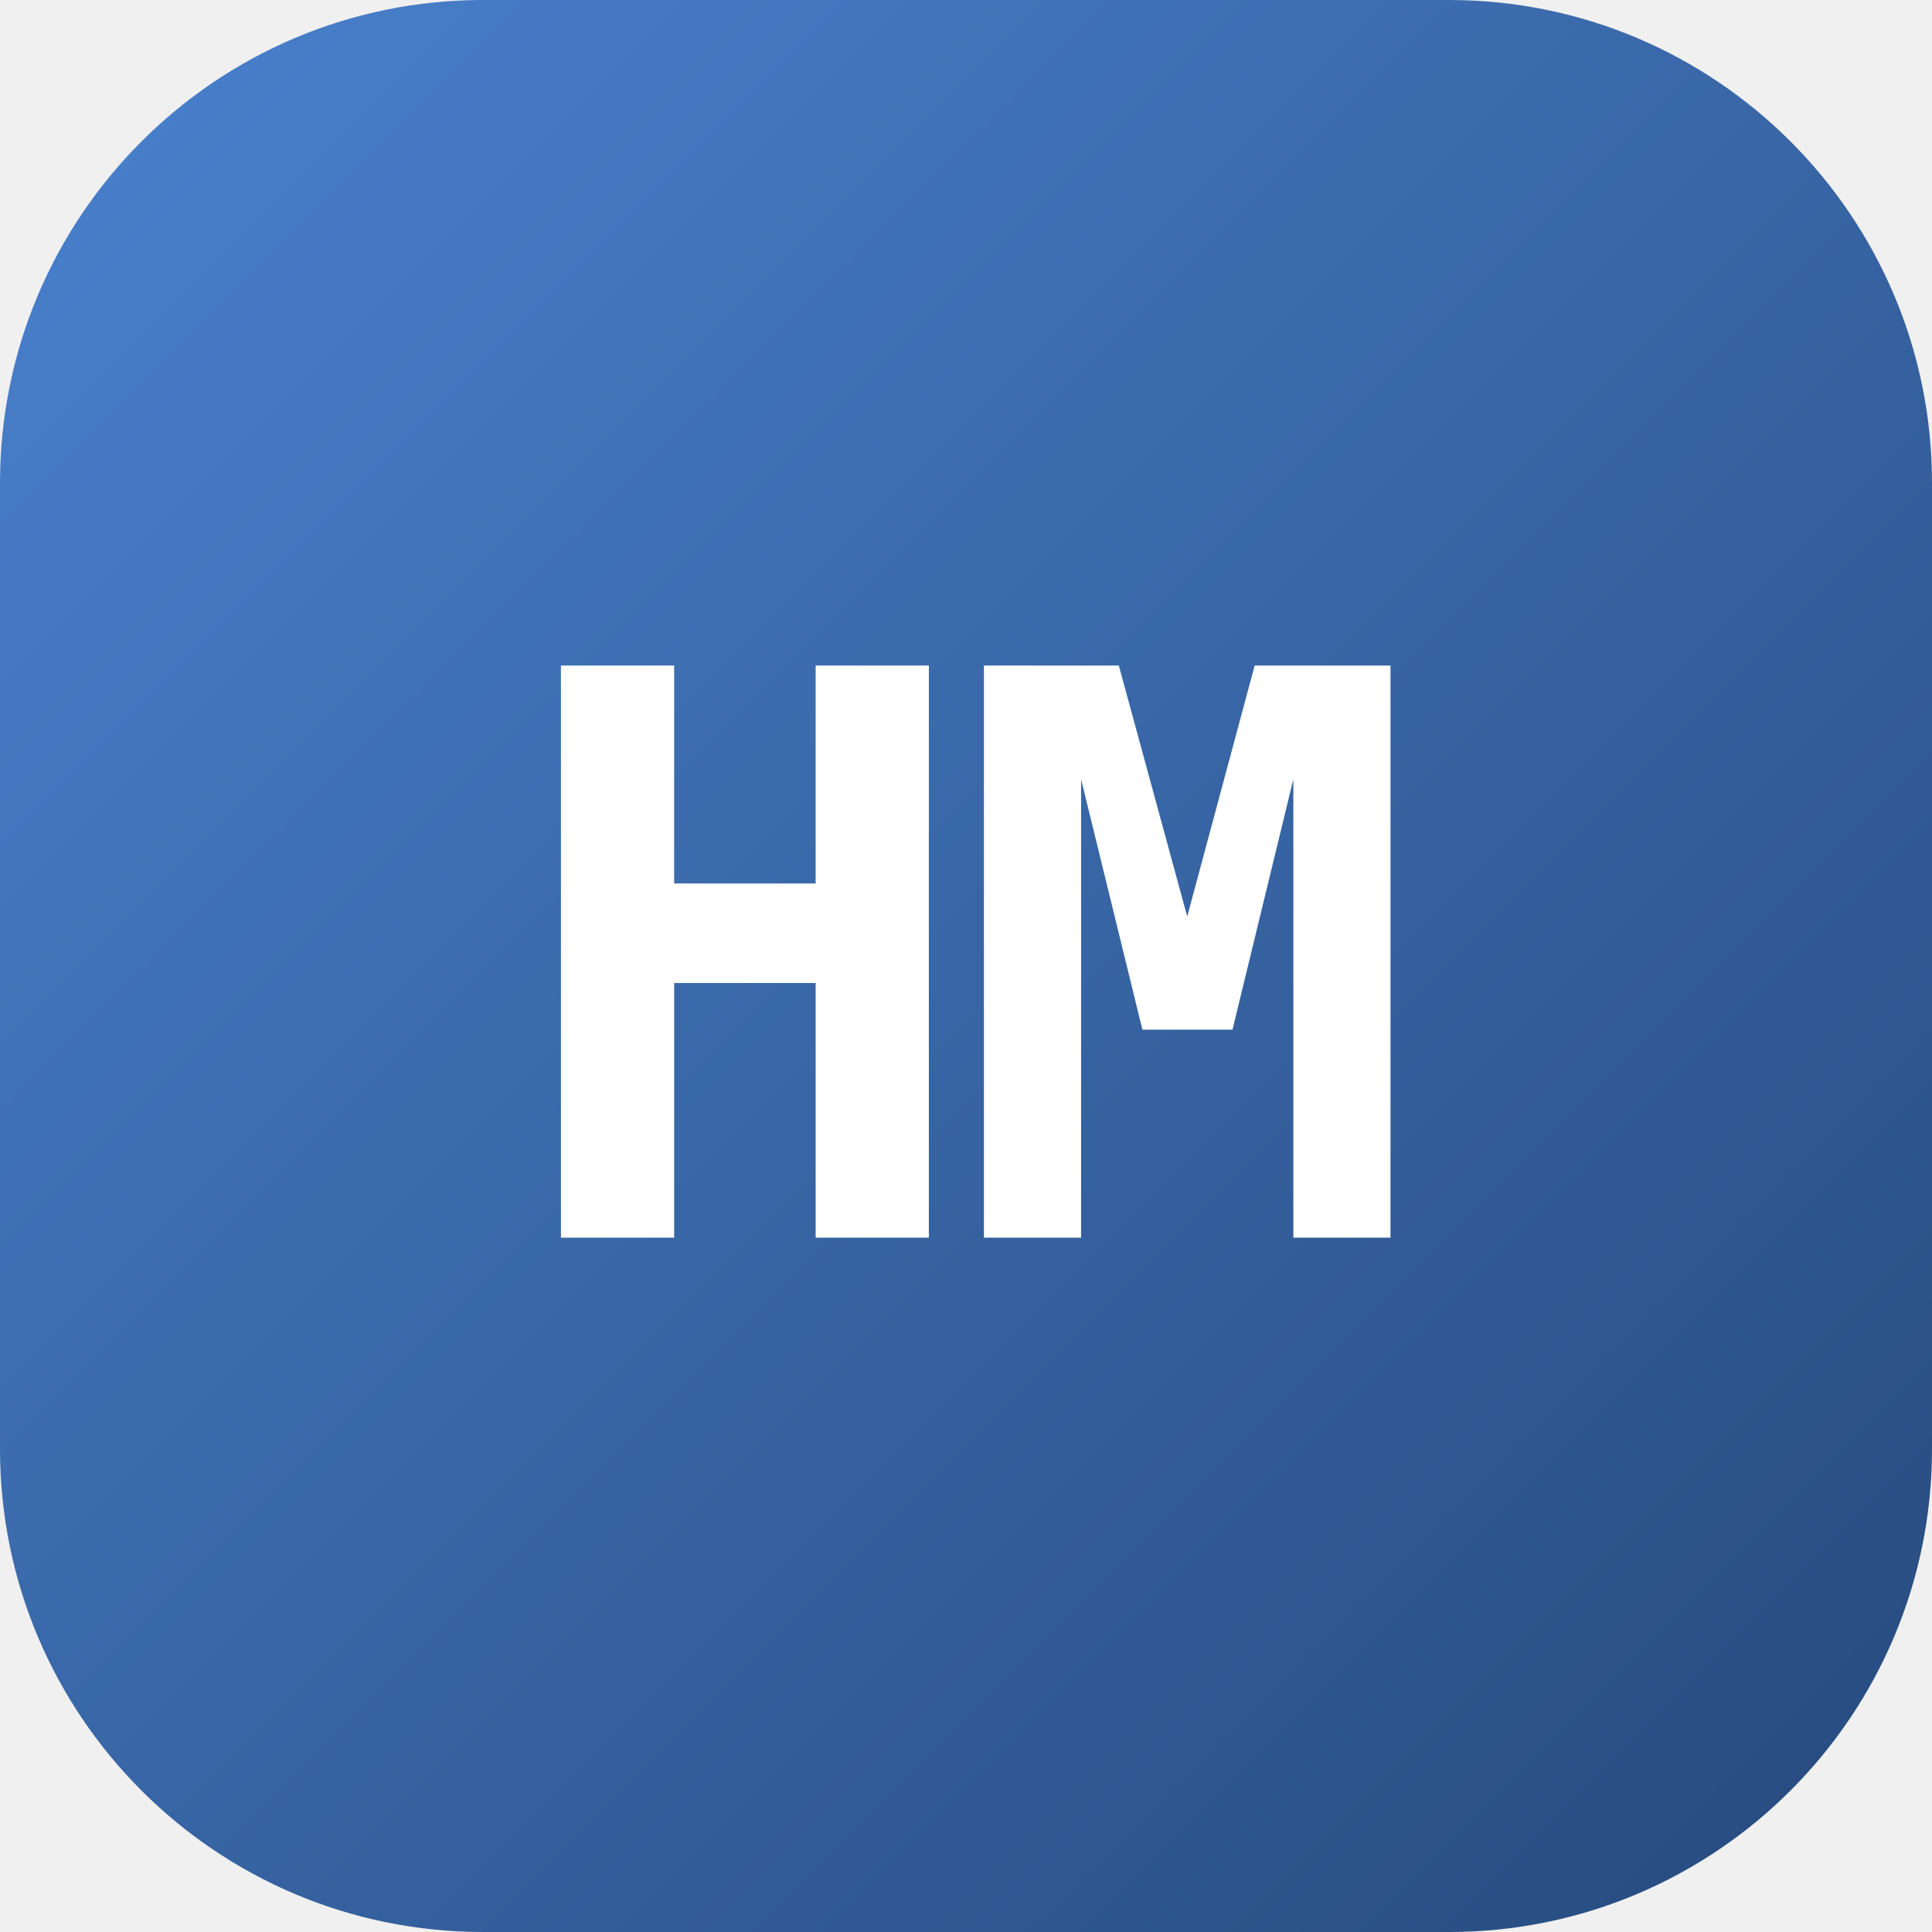
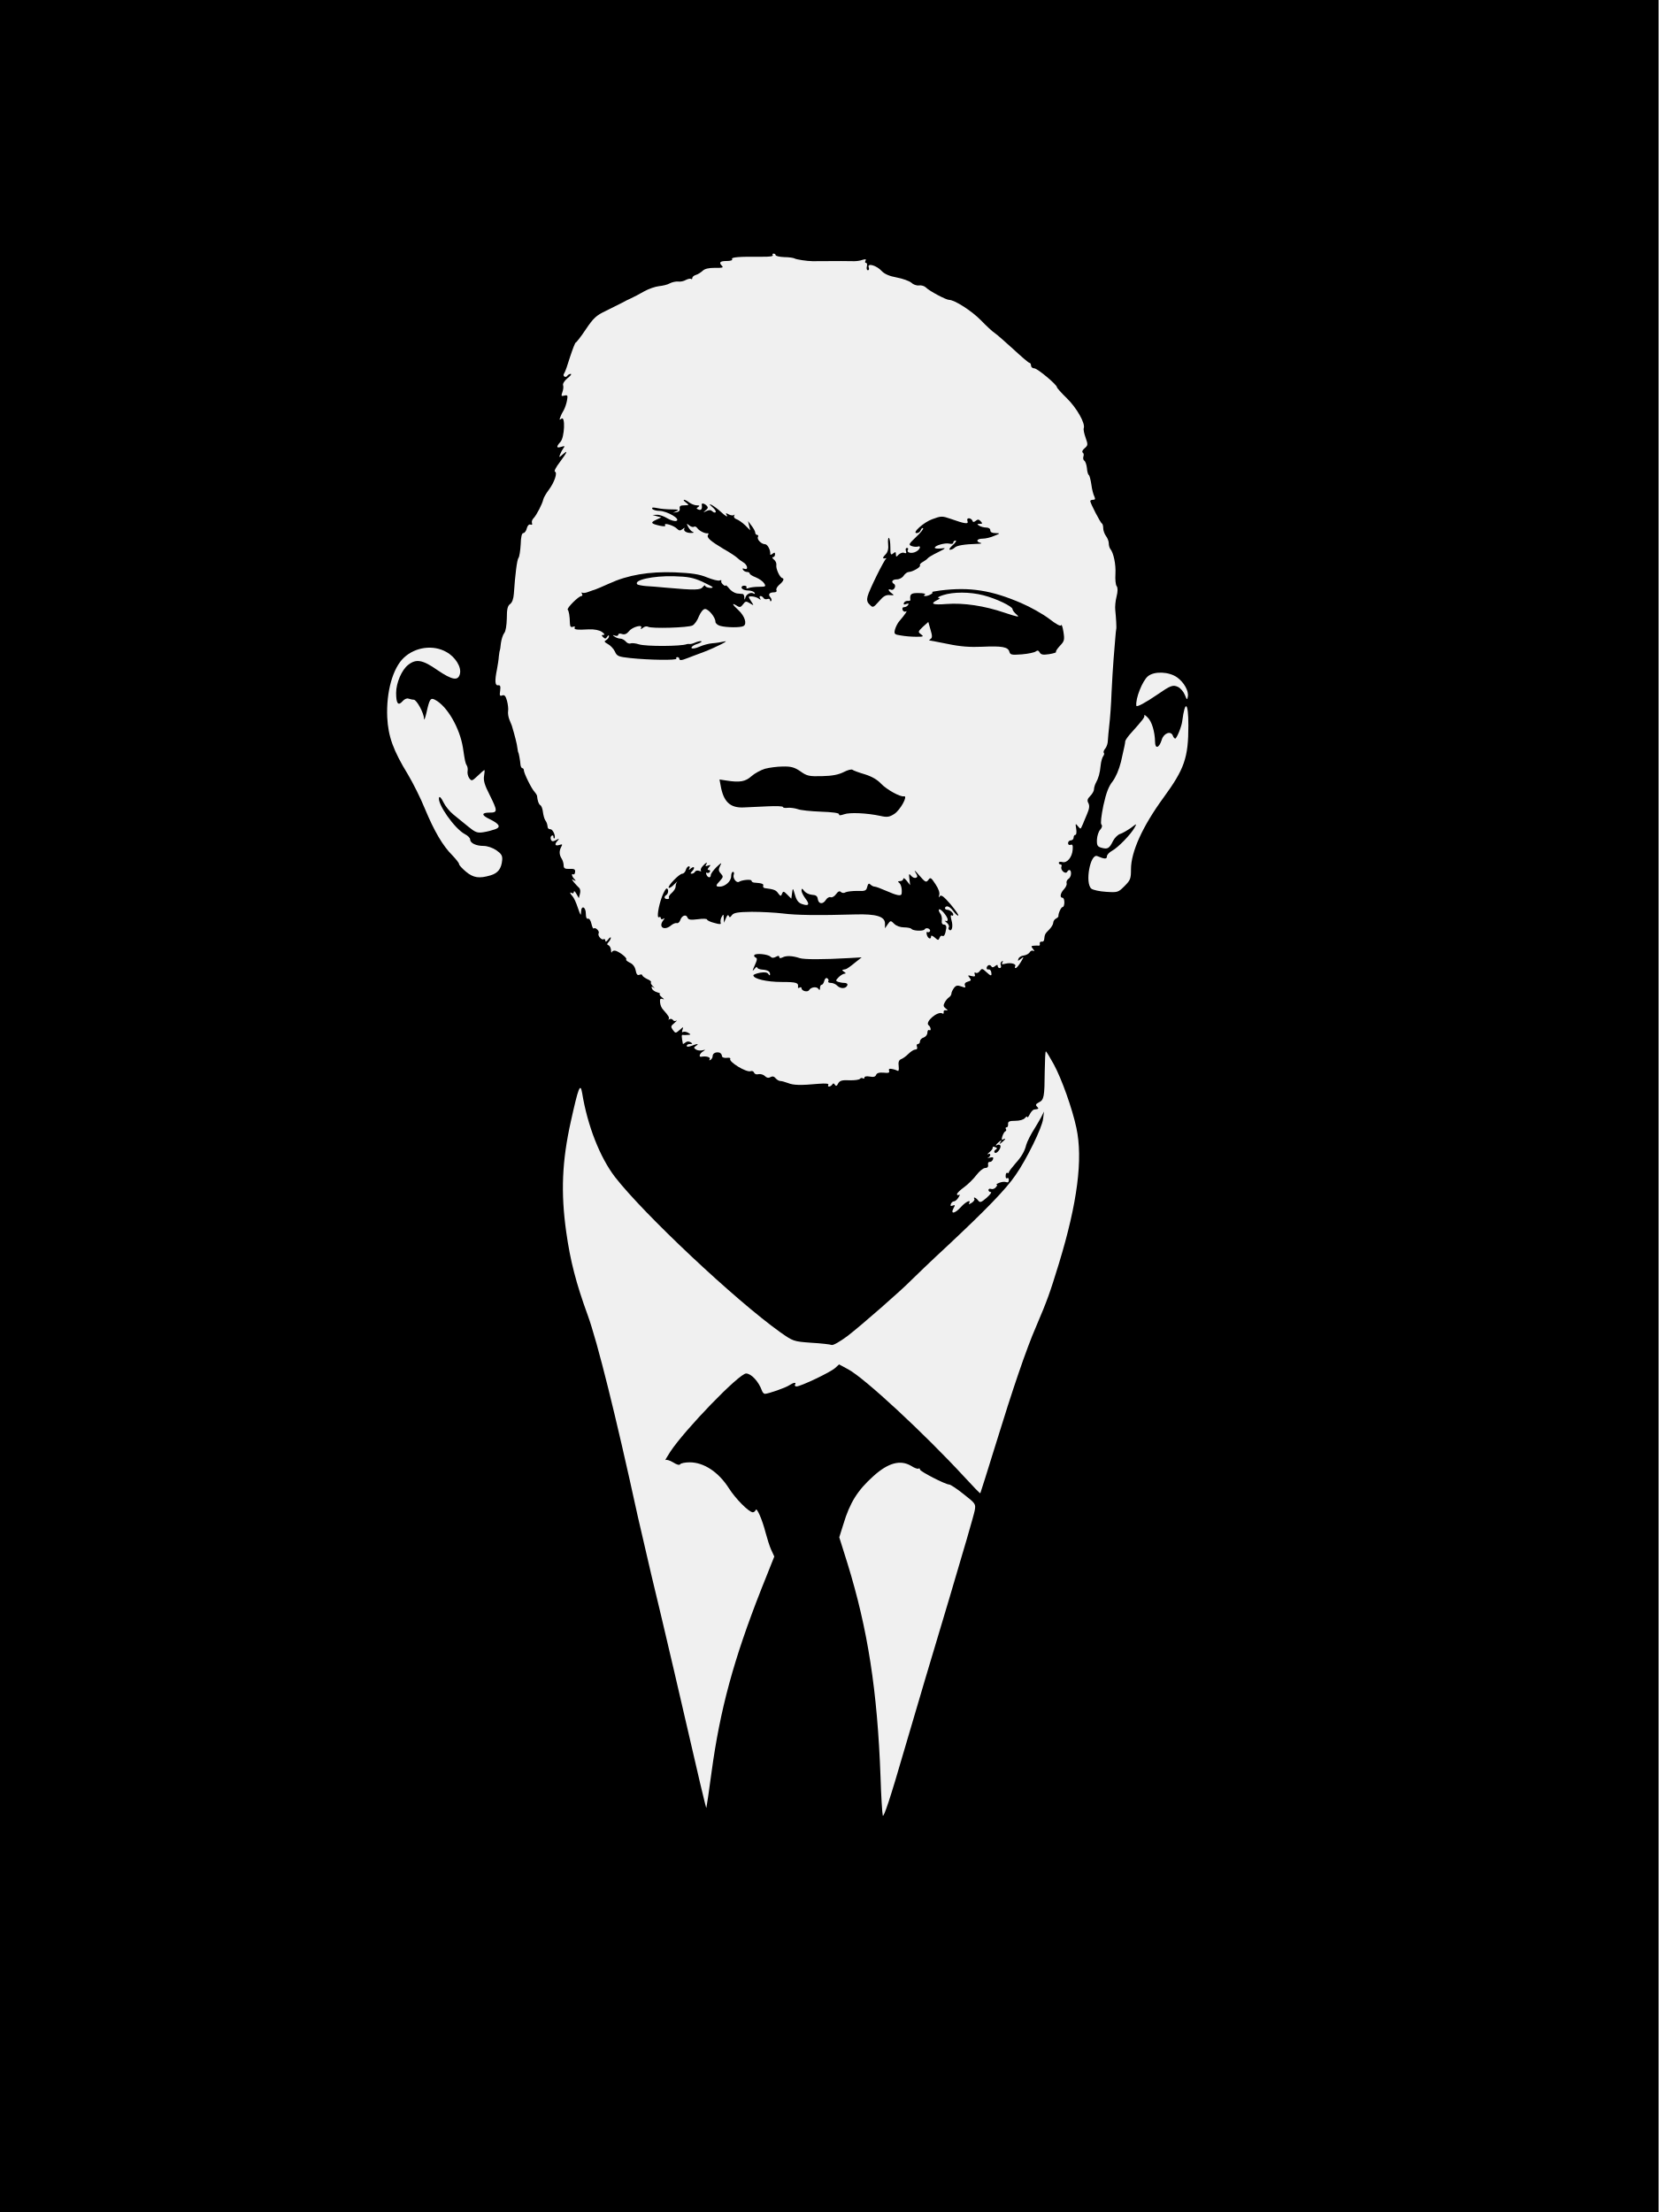
- <svg xmlns="http://www.w3.org/2000/svg" viewBox="0 0 64 64" role="img" aria-label="HM">
-   <defs>
-     <linearGradient id="g" x1="0" y1="0" x2="1" y2="1">
-       <stop offset="0%" stop-color="#4a82cf" />
-       <stop offset="100%" stop-color="#26497c" />
-     </linearGradient>
-   </defs>
-   <rect width="64" height="64" rx="16" fill="url(#g)" />
-   <text x="32" y="41" text-anchor="middle" font-family="ui-monospace,SFMono-Regular,Menlo,monospace" font-size="26" font-weight="700" fill="#ffffff" letter-spacing="-1">HM</text>
+ <svg xmlns="http://www.w3.org/2000/svg" version="1.0" width="896pt" height="1195pt" viewBox="0 0 896 1195" preserveAspectRatio="xMidYMid meet">
+   <g transform="translate(0,1195) scale(0.1,-0.1)" fill="#000000" stroke="none">
+     <path d="M0 5975 l0 -5975 4480 0 4480 0 0 5975 0 5975 -4480 0 -4480 0 0 -5975z m4190 4597 c0 -5 21 -10 46 -11 26 0 50 -4 56 -7 9 -6 70 -15 98 -15 127 1 209 1 225 0 11 0 31 2 44 7 17 5 22 4 17 -4 -4 -7 -3 -12 2 -12 6 0 8 -9 5 -20 -3 -11 0 -20 6 -20 5 0 8 7 4 16 -9 25 43 10 70 -20 15 -16 42 -28 81 -35 33 -6 68 -19 79 -28 10 -10 29 -17 42 -15 12 2 29 -3 37 -11 18 -19 109 -67 125 -67 30 0 122 -59 172 -110 29 -30 63 -62 76 -70 12 -8 57 -48 100 -87 43 -40 82 -73 86 -73 5 0 9 -7 9 -15 0 -8 8 -15 18 -15 16 0 122 -88 122 -102 0 -4 24 -31 54 -60 53 -52 100 -135 91 -161 -3 -6 2 -30 10 -52 13 -37 13 -41 -6 -57 -11 -9 -15 -19 -10 -23 6 -3 7 -13 4 -21 -3 -9 -1 -19 5 -23 6 -4 12 -22 14 -40 1 -18 6 -35 10 -37 4 -2 10 -26 14 -52 3 -26 11 -55 16 -64 6 -14 5 -18 -7 -18 -8 0 -15 -3 -15 -7 0 -11 55 -118 63 -121 4 -2 7 -14 7 -26 0 -12 7 -31 15 -42 8 -10 15 -28 15 -39 0 -12 4 -25 8 -30 18 -22 31 -84 28 -135 -2 -30 1 -61 7 -67 6 -9 6 -28 -1 -56 -6 -23 -9 -56 -7 -72 4 -39 8 -99 5 -105 -1 -3 -3 -25 -5 -50 -2 -25 -6 -74 -9 -110 -3 -36 -8 -117 -11 -180 -2 -63 -8 -142 -12 -175 -4 -33 -7 -72 -8 -86 0 -14 -6 -33 -14 -43 -8 -9 -11 -19 -8 -23 4 -3 2 -11 -3 -18 -5 -6 -12 -29 -14 -51 -4 -41 -11 -67 -27 -96 -5 -10 -9 -25 -9 -33 0 -8 -9 -24 -20 -35 -16 -16 -18 -25 -10 -39 7 -14 5 -30 -7 -58 -9 -21 -17 -40 -18 -43 -1 -3 -5 -13 -10 -23 -7 -17 -8 -17 -22 0 -13 16 -14 15 -9 -14 3 -19 1 -33 -4 -33 -6 0 -10 -7 -10 -15 0 -8 -7 -15 -15 -15 -8 0 -15 -7 -15 -15 0 -8 6 -12 14 -9 10 4 13 -3 11 -26 -3 -41 -30 -74 -56 -67 -10 3 -19 1 -19 -4 0 -5 4 -9 10 -9 5 0 7 -6 4 -13 -6 -18 22 -42 31 -27 10 17 22 11 21 -10 0 -12 -7 -25 -15 -29 -7 -5 -11 -15 -9 -22 3 -8 -4 -22 -14 -33 -20 -21 -24 -46 -8 -46 6 0 10 -11 10 -25 0 -14 -4 -25 -9 -25 -9 0 -25 -37 -23 -50 0 -3 -6 -9 -14 -13 -8 -4 -14 -15 -14 -22 0 -8 -10 -25 -22 -37 -23 -23 -24 -26 -27 -53 0 -8 -7 -14 -13 -12 -7 1 -12 -4 -11 -10 2 -7 0 -12 -5 -12 -4 1 -15 1 -26 0 -16 -1 -17 -3 -5 -18 8 -10 9 -14 2 -10 -6 4 -15 1 -20 -7 -4 -8 -19 -16 -32 -18 -14 -1 -27 -10 -29 -18 -5 -13 -3 -13 13 0 18 14 18 13 0 -17 -11 -18 -23 -33 -28 -33 -4 0 -6 4 -3 9 9 13 -22 22 -51 15 -20 -5 -24 -4 -18 6 5 8 4 11 -3 6 -6 -4 -9 -13 -5 -21 3 -8 0 -15 -6 -15 -6 0 -11 5 -11 11 0 8 -4 8 -14 0 -10 -8 -16 -9 -21 -1 -3 6 -11 8 -16 5 -13 -9 -11 -26 2 -22 6 1 13 -6 14 -15 4 -23 -1 -23 -28 2 -20 19 -23 19 -34 4 -6 -9 -16 -13 -22 -9 -7 3 -8 0 -5 -9 4 -11 0 -13 -18 -9 -20 6 -21 4 -10 -9 10 -13 9 -16 -9 -21 -14 -4 -20 -11 -16 -21 5 -13 2 -13 -20 -5 -20 7 -28 6 -39 -8 -7 -10 -14 -23 -14 -30 0 -7 -6 -16 -12 -20 -7 -4 -18 -17 -24 -28 -9 -16 -8 -23 5 -33 13 -10 13 -12 1 -10 -8 2 -14 -3 -12 -10 1 -8 -2 -11 -7 -7 -25 15 -97 -47 -74 -64 12 -9 15 -33 3 -26 -5 3 -10 -3 -10 -14 0 -11 -9 -22 -20 -26 -11 -3 -20 -13 -20 -21 0 -8 -5 -14 -11 -14 -6 0 -9 -7 -5 -15 3 -9 0 -15 -9 -15 -8 0 -24 -10 -37 -23 -13 -13 -31 -26 -40 -29 -12 -5 -16 -16 -13 -38 2 -18 0 -28 -5 -25 -6 3 -19 8 -31 10 -15 3 -19 0 -16 -10 4 -10 -3 -13 -29 -10 -25 2 -37 -2 -41 -12 -4 -10 -14 -13 -34 -9 -17 3 -29 1 -29 -5 0 -6 -4 -8 -9 -4 -5 3 -12 1 -15 -3 -3 -5 -28 -9 -56 -8 -42 2 -53 -2 -62 -17 -7 -15 -12 -16 -18 -7 -5 9 -9 9 -14 1 -4 -6 -12 -11 -17 -11 -6 0 -7 4 -4 10 4 6 -15 8 -52 5 -98 -9 -137 -8 -166 4 -16 6 -34 11 -41 11 -8 0 -19 7 -26 15 -8 10 -17 12 -28 6 -10 -6 -21 -4 -30 6 -8 8 -24 12 -34 10 -11 -3 -21 0 -24 8 -3 8 -12 11 -19 8 -23 -8 -120 51 -110 67 3 5 -6 7 -20 5 -15 -1 -25 3 -25 11 0 7 -6 14 -12 17 -19 6 -38 -3 -38 -18 0 -8 -5 -17 -12 -21 -7 -4 -8 -3 -4 4 6 11 -19 18 -46 13 -15 -2 -8 18 10 29 15 10 15 10 -3 6 -11 -3 -27 -1 -35 4 -13 9 -13 11 0 20 19 12 8 13 -24 0 -17 -6 -26 -6 -26 0 0 6 8 10 18 10 14 0 15 2 2 10 -9 5 -19 5 -27 -2 -7 -6 -13 -9 -14 -7 -7 38 -8 49 -1 48 4 -1 16 -1 27 0 18 1 19 2 2 12 -9 5 -22 7 -27 4 -6 -4 -7 1 -3 12 6 17 5 17 -15 -1 -22 -19 -23 -19 -37 0 -12 17 -12 21 8 37 12 10 17 16 10 13 -6 -4 -14 -2 -18 4 -4 6 -12 7 -18 4 -7 -4 -9 -4 -5 0 6 8 1 17 -30 52 -8 8 -15 25 -16 38 -2 18 1 23 13 19 11 -4 10 -1 -4 10 -11 9 -15 17 -10 18 6 0 -1 4 -14 8 -14 4 -27 13 -29 21 -4 11 -2 13 9 5 8 -5 7 -3 -3 6 -9 9 -15 19 -11 22 3 4 -6 12 -21 18 -14 7 -26 16 -26 20 0 5 -7 6 -15 3 -11 -5 -17 2 -21 24 -4 19 -15 34 -31 41 -14 7 -23 14 -20 18 7 6 -29 36 -55 46 -9 3 -19 1 -22 -6 -2 -7 -5 -2 -5 10 -1 12 -7 23 -13 26 -10 4 -10 7 0 18 6 7 12 17 12 23 0 5 -7 1 -15 -10 -9 -12 -14 -14 -15 -6 0 7 -4 11 -9 8 -11 -7 -34 20 -27 32 7 11 -18 35 -26 26 -4 -3 -9 9 -13 26 -4 18 -12 29 -18 27 -8 -3 -12 7 -12 26 0 39 -25 49 -26 10 0 -23 -3 -19 -17 22 -9 28 -22 56 -29 63 -15 16 -17 26 -3 17 6 -3 10 0 10 7 1 7 7 2 14 -11 l13 -23 6 23 c4 14 2 28 -6 34 -6 6 -19 19 -27 29 -13 18 -13 19 0 11 12 -6 13 -5 3 6 -14 14 -18 33 -5 25 4 -2 8 4 9 14 1 14 -5 17 -30 16 -25 -1 -32 3 -32 19 0 11 -5 27 -10 35 -14 22 -15 41 -4 63 9 16 8 18 -10 12 -23 -7 -27 4 -8 24 10 11 8 12 -10 2 -16 -8 -22 -8 -27 4 -3 8 -1 17 4 20 6 4 10 1 10 -6 0 -7 2 -10 5 -8 9 10 -8 49 -21 49 -8 0 -15 5 -15 10 -3 20 -4 25 -14 40 -5 8 -10 28 -12 44 -2 17 -8 33 -14 36 -9 6 -15 23 -18 52 -1 4 -7 13 -13 20 -16 16 -58 101 -58 117 0 6 -4 11 -8 11 -4 0 -9 8 -10 18 -2 25 -10 67 -12 67 -1 0 -3 11 -5 25 -2 20 -13 63 -30 120 -1 3 -7 17 -13 32 -6 15 -9 36 -7 47 2 11 -1 36 -6 55 -7 26 -14 34 -26 29 -13 -5 -15 0 -11 25 3 25 1 31 -11 30 -17 -3 -19 24 -6 87 4 21 9 53 10 70 2 16 4 30 5 30 1 0 4 18 6 40 3 22 11 46 18 55 8 9 13 41 14 79 0 50 4 68 18 78 11 8 18 28 20 55 7 103 17 184 25 194 5 6 10 39 12 73 1 40 6 61 14 61 7 0 16 12 19 26 4 15 12 23 20 20 8 -3 11 0 8 8 -3 7 1 20 9 27 16 17 47 77 52 101 2 10 16 33 30 52 30 40 48 93 33 98 -6 2 6 25 26 51 40 53 47 70 16 42 -20 -18 -21 -18 -14 1 4 10 12 25 18 33 9 11 7 13 -12 7 -27 -9 -28 1 -4 27 22 24 27 143 5 125 -11 -8 -12 -7 -6 8 3 10 12 28 19 39 6 11 14 34 17 51 5 28 4 31 -14 27 -17 -5 -18 -2 -11 18 5 13 7 30 4 38 -3 8 8 25 24 38 16 12 24 23 17 23 -6 0 -15 -5 -18 -10 -4 -6 -11 -8 -16 -4 -6 3 -6 11 -1 17 5 7 19 47 32 90 14 42 27 77 31 77 3 0 28 32 54 71 41 61 56 75 109 100 33 16 72 36 86 43 14 8 36 19 50 25 14 6 45 23 70 37 25 14 61 26 80 28 20 2 46 8 58 15 13 7 33 11 45 10 12 -2 32 2 43 9 12 6 24 8 28 5 3 -3 6 -1 6 5 0 6 9 14 20 17 11 3 27 14 36 22 11 11 32 16 66 16 38 -1 48 1 39 10 -19 19 -12 27 25 27 21 0 33 4 29 10 -7 11 41 14 158 13 39 -1 65 2 62 8 -4 5 -1 9 4 9 6 0 11 -4 11 -8z m-1779 -2144 c49 -27 82 -81 74 -117 -9 -41 -41 -36 -122 19 -80 56 -115 62 -158 28 -35 -27 -65 -98 -65 -151 0 -58 11 -72 34 -46 10 12 24 18 32 15 9 -3 22 -6 29 -6 16 0 55 -72 56 -103 0 -12 6 3 13 33 16 73 22 83 47 69 65 -34 133 -152 150 -259 11 -74 13 -83 21 -96 4 -6 6 -20 4 -30 -2 -11 2 -28 9 -38 13 -17 15 -16 46 13 17 17 34 31 36 31 2 0 1 -15 -2 -32 -4 -25 3 -49 30 -102 44 -88 44 -96 0 -96 -45 0 -45 -14 0 -35 53 -26 63 -43 30 -55 -14 -5 -43 -13 -64 -16 -32 -5 -43 -1 -81 30 -25 20 -61 50 -81 66 -20 16 -44 46 -54 67 -10 21 -20 32 -23 25 -11 -34 84 -169 139 -198 16 -8 29 -21 29 -29 0 -20 32 -35 73 -35 19 0 49 -10 68 -23 27 -19 34 -29 32 -53 -4 -46 -22 -71 -63 -83 -61 -18 -92 -14 -133 20 -20 17 -37 35 -37 41 0 6 -17 27 -37 48 -51 51 -97 129 -148 252 -23 57 -64 138 -90 182 -81 132 -108 208 -113 311 -6 137 30 266 90 322 62 58 158 71 229 31z m3949 -138 c36 -26 63 -73 57 -103 -3 -20 -5 -19 -16 9 -7 17 -23 36 -37 43 -28 13 -40 8 -114 -43 -61 -42 -110 -68 -111 -59 -6 38 33 136 63 160 34 28 114 25 158 -7z m60 -259 c0 -175 -21 -235 -135 -391 -113 -155 -175 -292 -175 -386 0 -51 -3 -59 -35 -91 -34 -34 -37 -35 -99 -31 -35 2 -71 10 -80 17 -36 30 -6 192 32 176 40 -17 52 -17 52 -1 0 8 13 22 28 30 31 16 103 90 122 126 12 22 12 22 -21 -3 -19 -13 -44 -28 -57 -32 -12 -3 -30 -21 -39 -38 -20 -41 -29 -46 -62 -37 -22 6 -26 12 -25 44 1 20 9 45 18 54 10 11 12 22 6 28 -5 5 -1 45 11 103 15 69 29 104 50 130 17 23 34 62 45 106 20 88 22 97 23 111 1 6 16 28 34 47 60 67 72 82 69 92 -2 6 6 1 18 -11 23 -22 39 -78 40 -131 0 -41 22 -35 36 10 10 36 49 51 60 23 3 -9 9 -16 13 -16 8 0 35 66 38 95 15 116 33 103 33 -24z m-727 -1831 c43 -79 100 -240 122 -343 36 -168 6 -404 -94 -732 -50 -163 -63 -199 -123 -340 -53 -121 -128 -342 -218 -635 -45 -146 -83 -266 -84 -267 -2 -2 -41 39 -88 90 -214 232 -536 531 -625 579 l-50 27 -22 -20 c-24 -22 -185 -99 -208 -99 -8 0 -11 5 -8 10 9 14 -7 12 -30 -3 -20 -14 -115 -47 -133 -47 -5 0 -13 8 -16 18 -18 49 -57 91 -85 92 -37 1 -331 -303 -410 -423 -19 -29 -30 -49 -26 -45 4 4 23 -1 41 -12 20 -13 35 -17 39 -10 3 5 26 10 51 10 77 0 156 -53 211 -139 36 -57 108 -130 130 -131 6 0 13 6 16 13 5 15 35 -52 53 -123 8 -30 21 -72 30 -92 l17 -37 -71 -178 c-148 -376 -222 -648 -268 -987 -14 -105 -27 -192 -28 -193 -2 -3 -32 122 -176 747 -39 168 -94 400 -122 515 -27 116 -60 257 -73 315 -118 541 -217 939 -270 1085 -63 173 -94 293 -116 449 -30 214 -23 383 25 598 41 185 51 211 61 153 29 -177 96 -347 177 -453 155 -200 648 -664 893 -839 70 -49 71 -50 167 -57 54 -3 104 -9 111 -12 8 -3 46 19 85 48 73 56 295 250 347 304 17 17 104 101 195 185 207 194 314 304 366 380 59 84 144 257 149 304 l5 40 -15 -30 c-9 -16 -24 -43 -35 -60 -20 -31 -41 -72 -46 -90 -8 -34 -26 -65 -58 -100 -19 -22 -36 -44 -36 -48 0 -5 -4 -6 -8 -3 -4 2 -9 -4 -9 -15 -1 -11 2 -17 8 -14 5 4 9 -1 9 -10 0 -11 -5 -15 -15 -11 -8 3 -25 1 -37 -4 -13 -5 -19 -9 -14 -9 5 -1 3 -7 -4 -15 -6 -8 -18 -12 -26 -9 -8 3 -14 0 -14 -6 0 -6 6 -11 13 -11 6 -1 -4 -14 -23 -31 -30 -26 -36 -27 -46 -14 -11 15 -29 22 -20 7 2 -4 -4 -14 -16 -21 -11 -7 -17 -8 -13 -2 14 24 -18 9 -43 -19 -32 -36 -59 -42 -41 -8 10 18 9 20 -4 15 -11 -4 -14 -2 -10 9 3 7 10 14 17 14 6 0 17 9 24 21 8 12 9 18 3 14 -6 -3 -11 -2 -11 4 0 5 17 22 38 37 21 15 51 45 67 66 16 21 37 38 47 38 12 0 18 6 16 18 -2 9 2 16 9 15 6 -1 14 5 17 13 5 12 1 14 -17 10 -12 -3 -16 -3 -9 0 6 3 12 10 12 15 0 6 -6 7 -12 4 -7 -4 -4 1 7 10 11 9 19 20 18 25 -2 5 4 7 13 3 12 -5 13 -7 3 -14 -8 -4 -10 -12 -5 -16 9 -10 38 26 30 39 -3 4 -10 6 -15 3 -15 -10 -10 2 8 16 15 12 16 12 8 -1 -8 -13 -7 -13 8 -1 19 15 23 26 6 15 -8 -4 -9 1 -4 17 4 13 12 26 16 27 5 2 7 8 3 13 -3 5 -1 9 4 9 6 0 9 8 8 18 -1 13 7 17 39 17 23 0 45 6 52 15 7 8 13 11 13 5 0 -5 6 1 13 15 7 14 18 26 25 26 24 3 26 4 14 16 -9 9 -6 14 11 23 27 13 30 30 31 168 1 59 3 107 6 107 3 0 22 -32 43 -70z m-771 -2169 c17 -11 35 -18 40 -15 4 3 8 1 8 -5 0 -10 138 -81 158 -81 7 0 42 -23 78 -52 64 -50 66 -53 60 -87 -3 -20 -66 -236 -139 -481 -74 -245 -183 -613 -243 -818 -74 -256 -111 -366 -115 -350 -3 13 -9 106 -12 207 -17 468 -69 800 -179 1156 l-44 140 22 70 c35 117 77 184 163 261 80 72 145 89 203 55z" />
+     <path d="M3706 9235 c18 -14 18 -14 -9 -15 -21 0 -27 -4 -25 -17 2 -11 -4 -18 -17 -20 l-20 -3 20 9 c15 7 10 9 -26 9 -25 0 -60 3 -78 7 -24 5 -31 4 -27 -4 4 -6 22 -11 39 -11 41 -1 116 -44 91 -54 -9 -3 -31 3 -49 14 -18 11 -43 20 -56 19 l-24 -1 24 -7 24 -6 -28 -13 c-33 -15 -29 -21 19 -32 24 -5 34 -4 29 3 -9 15 46 -1 64 -19 12 -12 18 -12 31 -2 9 8 13 8 9 2 -7 -13 14 -25 41 -23 11 0 12 2 4 6 -7 2 -17 14 -24 26 -10 20 -10 21 5 9 9 -8 21 -11 26 -8 5 4 13 0 18 -7 9 -14 42 -31 56 -28 5 1 6 -3 2 -9 -9 -14 13 -33 83 -75 34 -19 67 -41 74 -48 7 -7 22 -18 32 -24 24 -13 31 -44 8 -36 -10 4 -13 2 -8 -5 4 -7 14 -12 22 -12 8 0 14 -4 14 -8 0 -5 15 -14 33 -21 19 -8 39 -22 45 -32 11 -17 9 -19 -27 -19 -22 0 -47 -3 -57 -7 -10 -4 -15 -2 -11 3 3 5 -3 10 -13 10 -10 0 -16 -6 -13 -13 3 -7 18 -13 33 -13 16 0 32 -5 36 -12 4 -6 3 -8 -4 -5 -15 10 -40 -2 -45 -21 -4 -15 -5 -15 -6 1 0 9 -4 17 -8 18 -5 0 -19 2 -32 3 -13 2 -32 14 -42 27 -10 13 -19 20 -19 16 0 -4 -6 -2 -14 5 -8 7 -12 16 -9 20 2 4 -2 5 -10 2 -8 -3 -38 5 -68 17 -41 17 -82 23 -173 27 -140 5 -254 -14 -356 -61 -35 -16 -69 -30 -75 -32 -5 -1 -21 -7 -35 -12 -14 -6 -29 -8 -34 -5 -5 3 -6 0 -2 -6 4 -7 2 -12 -3 -12 -15 0 -81 -66 -74 -74 6 -6 11 -32 12 -75 1 -17 5 -21 17 -17 8 3 12 2 9 -4 -7 -11 10 -14 77 -10 30 1 55 -4 70 -14 14 -10 17 -16 8 -16 -11 0 -11 -3 -2 -12 10 -10 15 -10 22 2 6 9 10 10 10 3 0 -7 -7 -16 -15 -21 -13 -7 -11 -10 10 -22 13 -7 30 -25 37 -40 11 -25 19 -28 82 -35 103 -11 256 -13 250 -3 -3 4 0 8 5 8 6 0 11 -4 11 -9 0 -10 13 -9 45 4 11 4 49 19 85 32 75 29 150 68 110 57 -14 -3 -41 -8 -60 -9 -19 -1 -52 -10 -72 -19 -20 -9 -39 -12 -42 -7 -3 5 8 14 24 20 17 5 30 12 30 15 0 5 -19 2 -41 -8 -9 -4 -20 -6 -25 -5 -5 1 -11 0 -14 -1 -30 -12 -219 -13 -258 -1 -18 6 -39 8 -46 5 -7 -3 -19 2 -26 11 -7 8 -20 15 -29 15 -9 0 -23 5 -31 11 -13 9 -12 10 3 5 9 -3 17 -1 17 5 0 6 9 8 20 4 14 -5 26 0 39 16 18 23 77 38 64 16 -4 -7 0 -7 10 1 9 8 21 10 28 6 18 -11 218 -5 240 7 11 5 27 28 35 50 10 23 23 39 33 39 19 0 56 -45 56 -69 0 -8 11 -18 25 -22 35 -10 113 -10 127 -1 20 12 6 54 -27 85 -35 32 -39 43 -10 25 16 -11 22 -9 34 7 13 18 17 18 37 6 23 -14 23 -14 6 12 -16 25 -16 26 6 25 12 -1 28 -6 36 -12 11 -8 13 -8 7 2 -4 6 -3 12 3 12 5 0 13 -5 16 -11 4 -6 13 -8 21 -5 8 3 14 0 14 -6 0 -6 3 -8 6 -5 4 4 2 13 -4 20 -14 16 -6 27 20 27 11 0 16 5 13 11 -4 5 2 18 13 28 24 20 31 35 18 38 -13 3 -35 50 -32 70 2 10 -4 23 -13 30 -9 7 -11 13 -5 13 6 0 11 7 11 15 0 11 -3 12 -14 3 -8 -6 -13 -7 -12 -2 3 20 -14 54 -28 54 -20 0 -46 27 -38 40 3 5 1 10 -4 10 -6 0 -11 6 -11 13 0 6 -9 23 -20 37 l-19 25 6 -25 6 -25 -27 27 c-16 15 -37 30 -47 33 -11 4 -16 11 -13 18 4 7 4 9 -1 5 -4 -4 -17 -3 -28 3 -14 8 -18 8 -13 0 12 -19 -2 -12 -31 15 -15 14 -37 30 -48 36 -16 7 -15 5 4 -12 13 -11 21 -23 17 -27 -3 -4 -11 -2 -18 5 -8 8 -17 8 -32 1 -19 -9 -19 -9 -4 4 13 10 15 16 6 25 -13 13 -29 16 -27 5 4 -22 -3 -32 -17 -26 -13 5 -13 7 -2 14 9 6 8 9 -8 9 -11 0 -29 7 -40 15 -10 8 -23 15 -28 15 -6 0 -1 -7 10 -15z m87 -427 c31 -15 57 -28 57 -30 0 -9 -40 -2 -40 7 0 5 -6 3 -13 -6 -13 -17 -41 -18 -197 -4 -41 4 -92 8 -112 9 -21 2 -41 6 -45 9 -23 23 85 47 197 44 78 -2 105 -8 153 -29z" />
+     <path d="M5036 9145 c-45 -16 -111 -75 -84 -75 9 0 19 7 22 16 4 9 9 14 13 10 3 -3 -14 -25 -38 -47 -40 -38 -42 -42 -24 -49 11 -4 26 -5 33 -3 20 8 13 -16 -9 -27 -23 -13 -54 -6 -44 10 3 5 1 10 -5 10 -7 0 -9 -7 -6 -16 4 -12 2 -15 -9 -11 -8 4 -21 -1 -30 -9 -13 -14 -15 -14 -15 2 0 13 -3 14 -15 4 -13 -11 -15 -6 -15 33 0 25 -3 48 -8 51 -4 2 -6 -13 -4 -33 3 -25 -2 -43 -12 -54 -19 -19 -20 -27 -3 -23 6 1 9 1 5 -1 -11 -6 -94 -174 -101 -205 -5 -18 -2 -32 9 -42 20 -21 20 -21 55 18 22 26 36 33 56 31 24 -2 25 -1 10 10 -20 15 -22 26 -3 19 16 -6 30 22 16 31 -18 11 -10 25 15 25 14 0 30 9 37 20 7 11 20 20 28 20 21 1 66 27 60 36 -3 4 4 12 15 18 11 6 23 15 26 19 3 5 28 20 55 33 46 23 47 25 17 21 -18 -2 -33 0 -33 4 0 12 57 28 79 22 12 -3 21 -1 21 6 0 6 6 11 13 11 6 0 -1 -12 -16 -25 -16 -14 -22 -25 -15 -25 8 0 19 5 26 12 11 11 52 18 122 20 19 0 27 3 18 5 -29 7 -21 23 11 23 16 0 44 7 62 15 34 14 34 14 7 15 -18 0 -28 5 -28 15 0 9 -9 15 -22 15 -13 0 -30 5 -38 10 -13 8 -12 10 3 10 15 0 16 2 5 14 -10 11 -16 11 -27 2 -11 -8 -15 -8 -18 2 -3 6 -11 12 -19 12 -8 0 -11 -6 -7 -16 6 -17 -15 -14 -91 13 -47 16 -51 16 -100 -2z" />
+     <path d="M5080 8760 c-30 -4 -50 -8 -45 -9 14 -2 -17 -21 -35 -21 -11 0 -11 3 -3 8 6 4 -8 8 -33 8 -42 1 -50 -5 -46 -37 1 -4 -6 -6 -15 -5 -9 0 -18 -5 -20 -12 -3 -8 1 -10 13 -5 12 4 15 3 10 -5 -4 -7 -14 -12 -21 -12 -9 0 -12 -6 -9 -15 4 -8 11 -12 18 -8 11 7 -4 -16 -35 -52 -10 -11 -20 -32 -24 -46 -6 -24 -3 -27 32 -32 21 -4 58 -7 82 -7 40 0 43 1 27 13 -18 13 -17 15 10 41 l29 26 12 -42 c10 -33 10 -44 0 -50 -6 -4 -9 -8 -6 -8 4 0 49 -9 100 -19 66 -14 121 -18 184 -15 109 5 141 -1 148 -27 5 -17 12 -18 68 -14 34 3 68 10 75 16 9 7 15 5 21 -6 7 -12 18 -14 51 -9 24 4 40 9 37 12 -3 3 7 18 21 33 24 25 26 32 19 76 -4 26 -10 42 -12 36 -3 -9 -26 4 -65 34 -34 26 -102 64 -151 85 -160 69 -277 88 -437 68z m233 -26 c70 -18 157 -60 157 -75 0 -6 10 -19 23 -30 18 -15 6 -13 -66 11 -109 37 -219 54 -314 47 -74 -6 -91 1 -50 21 15 7 17 11 7 12 -8 1 3 8 25 15 55 18 145 18 218 -1z" />
+     <path d="M4133 7797 c-23 -7 -56 -25 -73 -40 -33 -30 -64 -35 -134 -24 l-39 6 6 -32 c15 -88 51 -123 126 -119 25 1 83 4 129 6 45 2 82 1 82 -4 0 -4 12 -6 26 -4 15 1 38 -2 53 -7 14 -6 71 -12 126 -14 61 -2 99 -7 98 -14 -2 -7 7 -7 27 0 30 11 123 7 197 -9 35 -8 48 -6 73 10 33 20 78 102 53 96 -20 -4 -92 36 -122 67 -21 23 -51 40 -89 52 -31 9 -61 20 -66 24 -5 5 -27 -1 -48 -12 -28 -14 -62 -21 -117 -22 -70 -2 -82 1 -117 26 -32 22 -51 27 -95 26 -29 0 -73 -6 -96 -12z" />
+     <path d="M3797 7272 c-10 -10 -14 -22 -10 -26 4 -4 0 -4 -9 -1 -9 4 -19 2 -23 -4 -3 -6 -11 -11 -18 -11 -8 0 -8 3 1 12 18 18 14 32 -5 17 -11 -10 -14 -10 -9 -1 4 6 3 12 -3 12 -5 0 -13 -9 -16 -20 -3 -11 -12 -20 -19 -20 -16 0 -82 -68 -73 -76 3 -3 16 4 29 18 13 13 20 19 16 14 -5 -6 -8 -17 -8 -26 0 -8 -9 -23 -20 -33 -12 -10 -19 -21 -16 -26 3 -4 -1 -8 -9 -8 -17 0 -20 13 -5 22 12 8 13 35 1 35 -4 0 -15 -19 -24 -42 -21 -56 -30 -121 -17 -113 5 3 10 1 10 -5 0 -6 5 -8 13 -4 9 6 9 4 1 -7 -30 -38 5 -60 43 -27 10 8 23 13 30 11 6 -2 14 5 18 16 8 25 32 34 39 14 5 -12 16 -14 56 -9 28 4 50 3 50 -2 0 -4 18 -13 39 -18 31 -9 38 -8 34 2 -2 7 0 21 6 31 9 16 10 15 11 -7 l1 -25 11 25 c6 16 12 20 15 12 4 -10 8 -9 17 4 10 13 31 17 107 18 52 0 128 -4 169 -9 70 -9 188 -11 392 -5 111 3 158 -11 159 -48 l0 -27 15 22 c15 21 16 21 35 2 11 -11 33 -19 53 -19 19 0 37 -4 40 -8 7 -11 64 -14 71 -3 3 6 12 8 20 5 8 -4 12 -10 9 -15 -3 -5 -9 -7 -14 -4 -4 3 -6 -4 -3 -15 6 -21 23 -28 23 -8 0 6 8 3 20 -7 18 -16 20 -16 26 -1 3 9 10 13 15 10 9 -5 16 7 21 41 2 12 -3 20 -12 20 -10 0 -14 8 -12 23 2 13 -2 30 -9 38 -6 8 -9 17 -6 21 8 7 46 -38 47 -55 0 -7 -6 -10 -12 -7 -7 4 -5 0 6 -9 10 -8 15 -19 12 -25 -4 -5 -2 -12 3 -15 14 -9 21 20 11 54 -5 19 -5 28 1 25 5 -4 9 -2 9 4 0 10 -19 26 -32 26 -14 0 -18 13 -5 18 9 3 24 -7 37 -25 12 -16 24 -27 27 -24 3 3 -16 30 -42 61 -36 42 -51 53 -58 43 -6 -9 -7 -7 -3 6 4 12 -3 34 -20 59 -24 37 -28 39 -39 23 -12 -15 -16 -13 -50 26 -20 24 -29 31 -20 16 13 -20 13 -27 3 -30 -7 -3 -19 2 -26 11 -11 14 -13 11 -9 -18 l4 -33 -18 23 c-10 13 -19 18 -19 12 0 -7 -8 -13 -17 -13 -12 0 -14 -3 -7 -8 11 -7 18 -32 15 -59 -1 -16 -24 -12 -85 15 -27 12 -54 22 -60 22 -7 0 -17 5 -23 11 -9 9 -13 6 -18 -12 -5 -21 -11 -24 -53 -22 -26 0 -54 -3 -63 -7 -9 -6 -20 -5 -26 1 -7 7 -15 4 -26 -11 -9 -13 -22 -20 -30 -17 -7 3 -19 -4 -25 -14 -16 -26 -40 -24 -44 4 -2 16 -10 22 -31 23 -15 1 -34 10 -42 20 -12 16 -14 16 -15 3 0 -9 10 -28 21 -43 25 -32 19 -43 -18 -30 -19 6 -30 20 -38 49 -12 40 -12 40 -16 10 l-4 -30 -22 22 c-19 19 -22 20 -28 5 -6 -15 -8 -15 -21 2 -12 18 -24 22 -72 28 -7 1 -11 6 -9 13 4 10 -7 14 -50 17 -7 1 -13 5 -13 10 0 9 -51 5 -68 -6 -14 -8 -35 21 -28 39 3 8 1 15 -4 15 -6 0 -10 -11 -10 -24 0 -27 -33 -56 -62 -56 -23 0 -23 6 2 32 18 20 18 23 4 39 -13 14 -13 22 -4 41 11 20 9 20 -19 -6 -17 -17 -31 -36 -31 -43 0 -18 -17 -16 -24 3 -3 8 -2 12 3 9 5 -3 12 -1 16 5 3 5 1 10 -6 10 -8 0 -8 4 1 15 11 13 10 14 -5 9 -13 -5 -16 -4 -11 4 11 18 1 14 -17 -6z" />
+     <path d="M4075 6790 c-3 -4 1 -10 7 -13 10 -3 9 -13 -5 -43 -13 -29 -14 -34 -2 -20 8 11 15 15 15 10 0 -5 12 -11 26 -12 32 -2 44 -10 44 -25 0 -8 -3 -8 -9 1 -6 9 -19 11 -45 7 -20 -4 -36 -10 -36 -14 0 -19 72 -36 153 -36 81 0 92 -4 88 -28 -1 -5 3 -6 9 -2 5 3 10 2 10 -3 0 -16 33 -24 41 -11 10 17 42 21 51 6 5 -8 8 -6 8 6 0 9 4 17 9 17 5 0 11 9 14 21 3 12 10 18 16 14 6 -3 9 -11 6 -16 -4 -5 3 -9 14 -9 11 0 27 -7 35 -16 18 -17 47 -16 54 4 2 7 -5 12 -16 12 -11 0 -27 3 -35 6 -13 5 -13 8 4 25 10 10 25 19 32 19 8 0 7 4 -3 10 -8 5 -12 10 -7 11 4 1 11 2 15 3 5 0 26 15 48 33 l39 31 -70 -4 c-140 -8 -241 -8 -265 0 -39 13 -73 14 -92 4 -12 -6 -18 -5 -18 2 0 7 -6 8 -18 1 -13 -7 -22 -7 -30 1 -13 13 -80 20 -87 8z" />
+   </g>
</svg>
